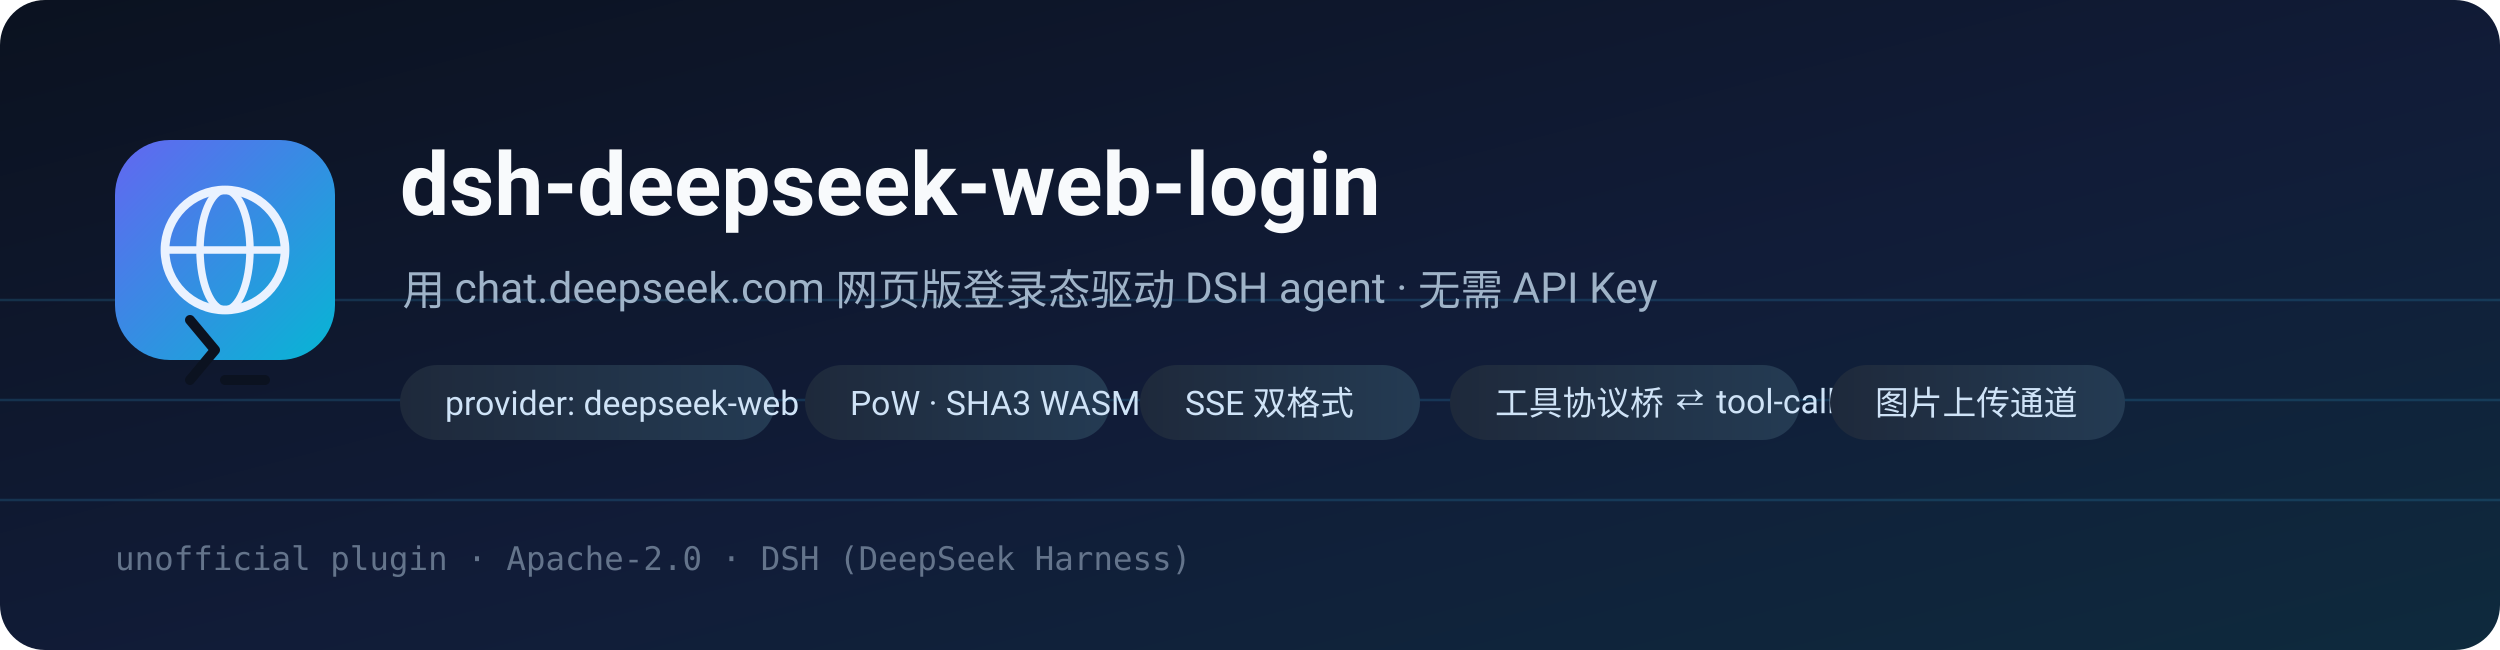
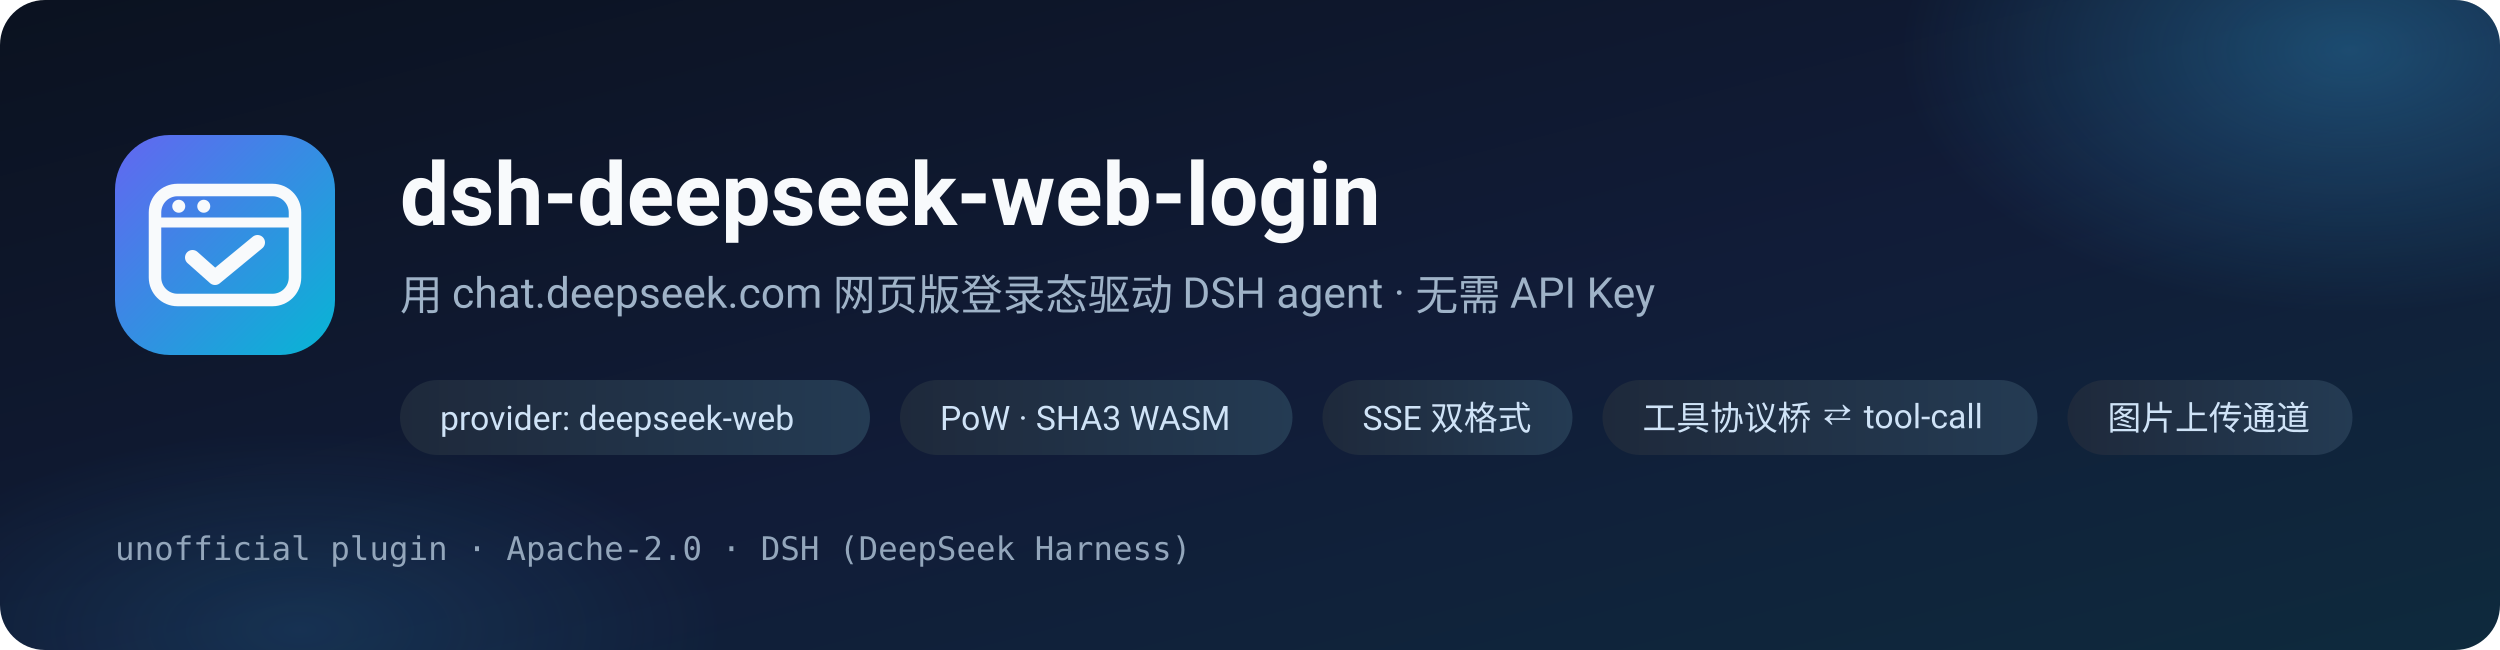
- <svg xmlns="http://www.w3.org/2000/svg" width="1000" height="260" viewBox="0 0 1000 260" role="img" aria-label="dsh-deepseek-web-login">
+ <svg xmlns="http://www.w3.org/2000/svg" width="1000" height="260" viewBox="0 0 1000 260" role="img" aria-labelledby="hero-title hero-desc">
  <defs>
-     <linearGradient id="bg" x1="0" y1="0" x2="1" y2="1">
+     <linearGradient id="hero-bg" x1="0" y1="0" x2="1" y2="1">
      <stop offset="0%" stop-color="#0b1220" />
      <stop offset="55%" stop-color="#111c38" />
      <stop offset="100%" stop-color="#0e2a3d" />
    </linearGradient>
-     <linearGradient id="accent" x1="0" y1="0" x2="1" y2="1">
+     <linearGradient id="hero-accent" x1="0" y1="0" x2="1" y2="1">
      <stop offset="0%" stop-color="#6366f1" />
      <stop offset="100%" stop-color="#06b6d4" />
    </linearGradient>
-     <linearGradient id="chip" x1="0" y1="0" x2="1" y2="0">
+     <linearGradient id="hero-chip" x1="0" y1="0" x2="1" y2="0">
      <stop offset="0%" stop-color="#1e293b" />
      <stop offset="100%" stop-color="#243b53" />
    </linearGradient>
+     <radialGradient id="hero-glow" cx="0.5" cy="0.5" r="0.5">
+       <stop offset="0%" stop-color="#38bdf8" stop-opacity="0.30" />
+       <stop offset="100%" stop-color="#38bdf8" stop-opacity="0" />
+     </radialGradient>
+     <clipPath id="hero-clip">
+       <rect width="1000" height="260" rx="18" />
+     </clipPath>
  </defs>
-   <rect width="1000" height="260" rx="18" fill="url(#bg)" />
-   <g opacity="0.16" stroke="#38bdf8" stroke-width="1">
-     <path d="M0 200 H1000 M0 160 H1000 M0 120 H1000" />
+   <rect width="1000" height="260" rx="18" fill="url(#hero-bg)" />
+   <g clip-path="url(#hero-clip)">
+     <ellipse cx="940" cy="20" rx="180" ry="105" fill="url(#hero-glow)" />
+     <ellipse cx="120" cy="252" rx="170" ry="80" fill="url(#hero-glow)" opacity="0.45" />
  </g>
-   <g transform="translate(46 56)">
-     <rect width="88" height="88" rx="22" fill="url(#accent)" />
-     <circle cx="44" cy="44" r="24" fill="none" stroke="#eaf2ff" stroke-width="3.5" />
-     <ellipse cx="44" cy="44" rx="10" ry="24" fill="none" stroke="#eaf2ff" stroke-width="3" />
-     <path d="M20 44 H68" stroke="#eaf2ff" stroke-width="3" />
-     <path d="M30 72 l10 12 -10 12" fill="none" stroke="#0b1220" stroke-width="4" stroke-linecap="round" stroke-linejoin="round" />
-     <path d="M44 96 h16" stroke="#0b1220" stroke-width="4" stroke-linecap="round" />
+   <g transform="translate(46 54)">
+     <rect width="88" height="88" rx="22" fill="url(#hero-accent)" />
+     <rect x="16" y="22" width="56" height="44" rx="9" fill="none" stroke="#f8fafc" stroke-width="5" />
+     <path d="M16 35 H72" stroke="#f8fafc" stroke-width="4" />
+     <circle cx="25.5" cy="28.5" r="2.6" fill="#f8fafc" />
+     <circle cx="35.5" cy="28.5" r="2.6" fill="#f8fafc" />
+     <path d="M31 49 L40 57 L57 43" fill="none" stroke="#f8fafc" stroke-width="6" stroke-linecap="round" stroke-linejoin="round" />
  </g>
-   <text x="160" y="86" font-family="system-ui,-apple-system,'Segoe UI',Roboto,'Helvetica Neue',Arial,sans-serif" font-size="35" font-weight="700" fill="#f8fafc">dsh-deepseek-web-login</text>
-   <text x="161" y="122" font-family="system-ui,-apple-system,'Segoe UI',Roboto,'Helvetica Neue',Arial,sans-serif" font-size="17" fill="#9fb3c8">用 chat.deepseek.com 网页版登录态驱动 DSH agent · 无需 API Key</text>
+   <text x="160" y="90" font-family="system-ui,-apple-system,'Segoe UI',Roboto,'Helvetica Neue',Arial,sans-serif" font-size="35" font-weight="700" fill="#f8fafc">dsh-deepseek-web-login</text>
+   <text x="160" y="124" font-family="system-ui,-apple-system,'Segoe UI',Roboto,'Helvetica Neue',Arial,sans-serif" font-size="17" fill="#9fb3c8">用 chat.deepseek.com 网页版登录态驱动 DSH agent · 无需 API Key</text>
  <g font-family="system-ui,-apple-system,'Segoe UI',Roboto,'Helvetica Neue',Arial,sans-serif" font-size="13.5" fill="#cfe3f7">
-     <rect x="160" y="146" width="150" height="30" rx="15" fill="url(#chip)" />
-     <text x="178" y="166">provider: deepseek-web</text>
-     <rect x="322" y="146" width="122" height="30" rx="15" fill="url(#chip)" />
-     <text x="340" y="166">PoW · SHA3 WASM</text>
-     <rect x="456" y="146" width="112" height="30" rx="15" fill="url(#chip)" />
-     <text x="474" y="166">SSE 双格式</text>
-     <rect x="580" y="146" width="140" height="30" rx="15" fill="url(#chip)" />
-     <text x="598" y="166">工具协议桥 ⇄ tool-call</text>
-     <rect x="732" y="146" width="118" height="30" rx="15" fill="url(#chip)" />
-     <text x="750" y="166">图片上传通道</text>
+     <g class="chip">
+       <rect x="160" y="152" width="188" height="30" rx="15" fill="url(#hero-chip)" />
+       <text x="176" y="172">provider: deepseek-web</text>
+     </g>
+     <g class="chip">
+       <rect x="360" y="152" width="157" height="30" rx="15" fill="url(#hero-chip)" />
+       <text x="376" y="172">PoW · SHA3 WASM</text>
+     </g>
+     <g class="chip">
+       <rect x="529" y="152" width="100" height="30" rx="15" fill="url(#hero-chip)" />
+       <text x="545" y="172">SSE 双格式</text>
+     </g>
+     <g class="chip">
+       <rect x="641" y="152" width="174" height="30" rx="15" fill="url(#hero-chip)" />
+       <text x="657" y="172">工具协议桥 ⇄ tool-call</text>
+     </g>
+     <g class="chip">
+       <rect x="827" y="152" width="114" height="30" rx="15" fill="url(#hero-chip)" />
+       <text x="843" y="172">图片上传通道</text>
+     </g>
  </g>
-   <text x="46" y="228" font-family="ui-monospace,SFMono-Regular,Menlo,Consolas,monospace" font-size="13" fill="#64748b">unofficial plugin · Apache-2.0 · DSH (DeepSeek Harness)</text>
+   <text x="46" y="224" font-family="ui-monospace,SFMono-Regular,Menlo,Consolas,monospace" font-size="13" fill="#93a6bb">unofficial plugin · Apache-2.0 · DSH (DeepSeek Harness)</text>
</svg>
